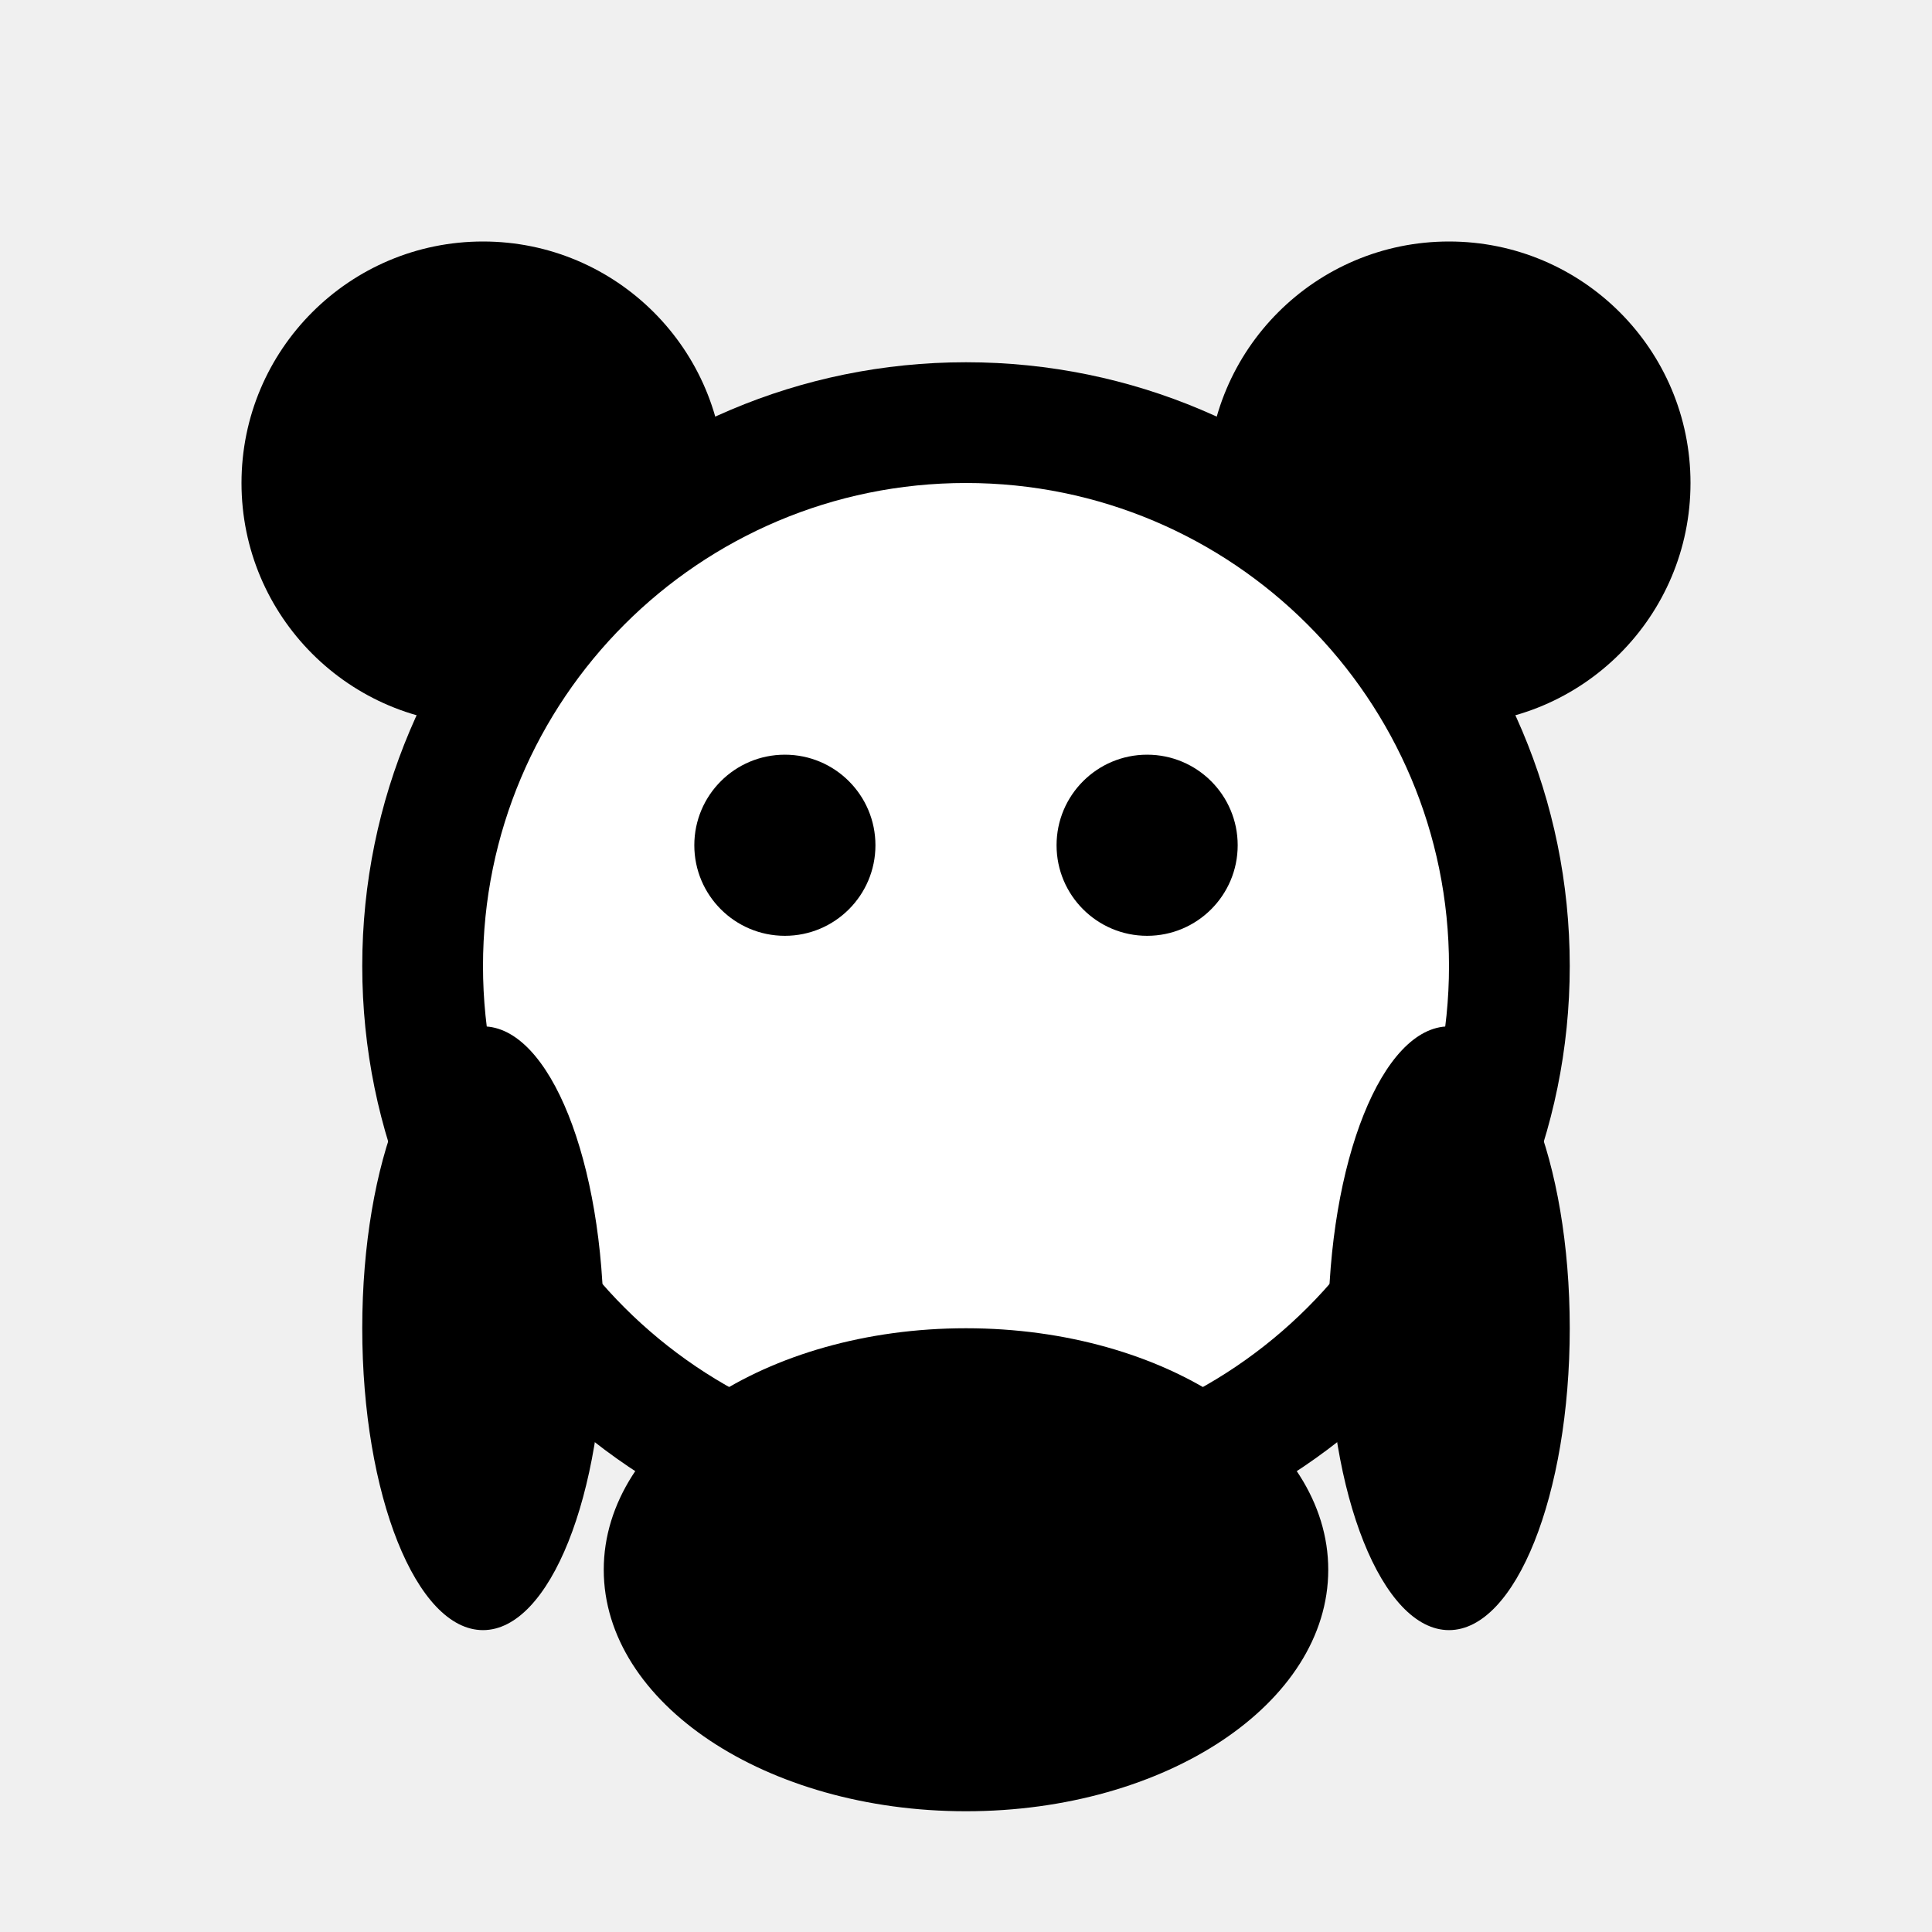
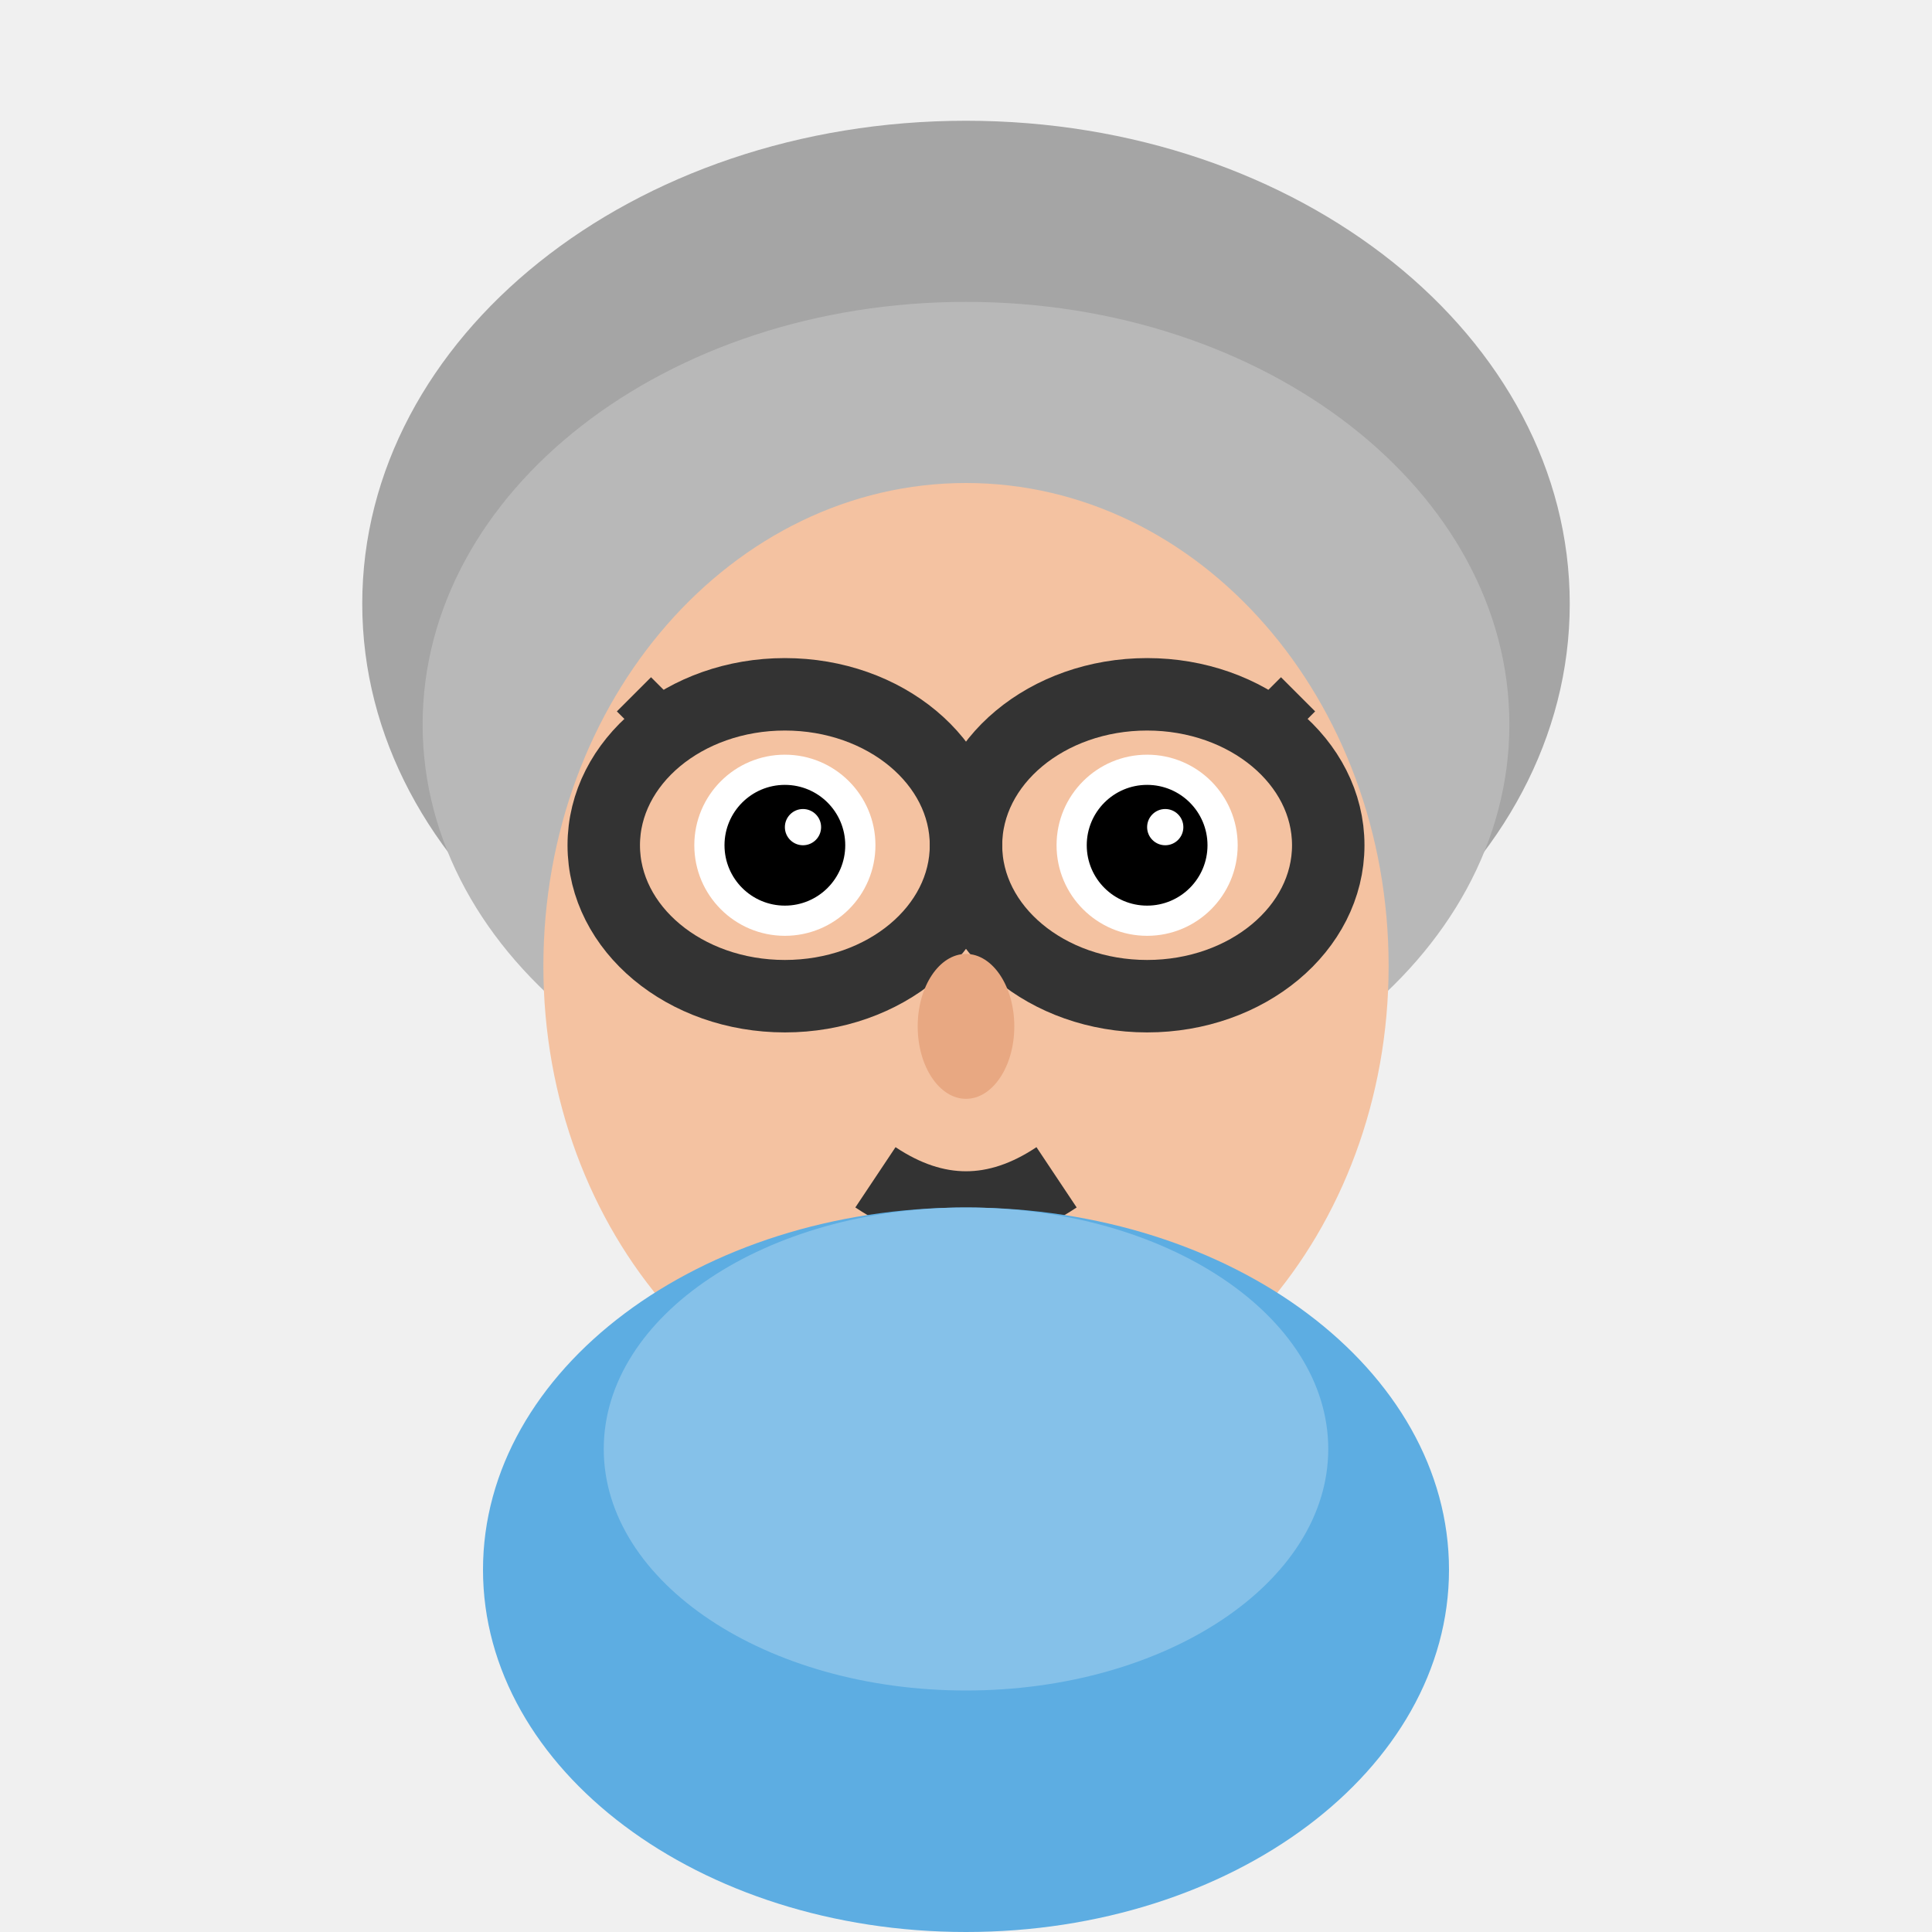
<svg xmlns="http://www.w3.org/2000/svg" viewBox="0 0 32 32" width="32" height="32">
-   <circle cx="8" cy="8" r="4" fill="black" />
-   <circle cx="24" cy="8" r="4" fill="black" />
-   <circle cx="16" cy="16" r="10" fill="black" />
-   <circle cx="16" cy="16" r="8" fill="white" />
-   <circle cx="13" cy="14" r="1.5" fill="black" />
-   <circle cx="19" cy="14" r="1.5" fill="black" />
-   <ellipse cx="16" cy="26" rx="6" ry="4" fill="black" />
-   <ellipse cx="8" cy="22" rx="2" ry="5" fill="black" />
-   <ellipse cx="24" cy="22" rx="2" ry="5" fill="black" />
+   <ellipse cx="16" cy="10" rx="10" ry="8" fill="#A5A5A5" />
+   <ellipse cx="16" cy="12" rx="9" ry="7" fill="#B8B8B8" />
+   <ellipse cx="16" cy="16" rx="7" ry="8" fill="#F4C2A1" />
+   <ellipse cx="13" cy="14" rx="3" ry="2.5" fill="none" stroke="#333" stroke-width="1.2" />
+   <ellipse cx="19" cy="14" rx="3" ry="2.5" fill="none" stroke="#333" stroke-width="1.2" />
+   <line x1="16" y1="14" x2="16" y2="14" stroke="#333" stroke-width="1" />
+   <circle cx="13" cy="14" r="1.5" fill="white" />
+   <circle cx="19" cy="14" r="1.5" fill="white" />
+   <circle cx="13" cy="14" r="1" fill="black" />
+   <circle cx="19" cy="14" r="1" fill="black" />
+   <circle cx="13.3" cy="13.7" r="0.3" fill="white" />
+   <circle cx="19.3" cy="13.7" r="0.3" fill="white" />
+   <line x1="11" y1="12" x2="10.5" y2="11.5" stroke="#333" stroke-width="0.8" />
+   <line x1="12" y1="11.8" x2="11.7" y2="11.3" stroke="#333" stroke-width="0.8" />
+   <line x1="21" y1="12" x2="21.5" y2="11.5" stroke="#333" stroke-width="0.8" />
+   <line x1="20" y1="11.8" x2="20.3" y2="11.3" stroke="#333" stroke-width="0.8" />
+   <ellipse cx="16" cy="17" rx="0.8" ry="1.2" fill="#E8A882" />
+   <path d="M 14.5 19.5 Q 16 20.5 17.5 19.5" stroke="#333" stroke-width="1.2" fill="none" />
+   <ellipse cx="16" cy="26" rx="8" ry="6" fill="#5DADE2" />
+   <ellipse cx="16" cy="24" rx="6" ry="4" fill="#85C1E9" />
</svg>
